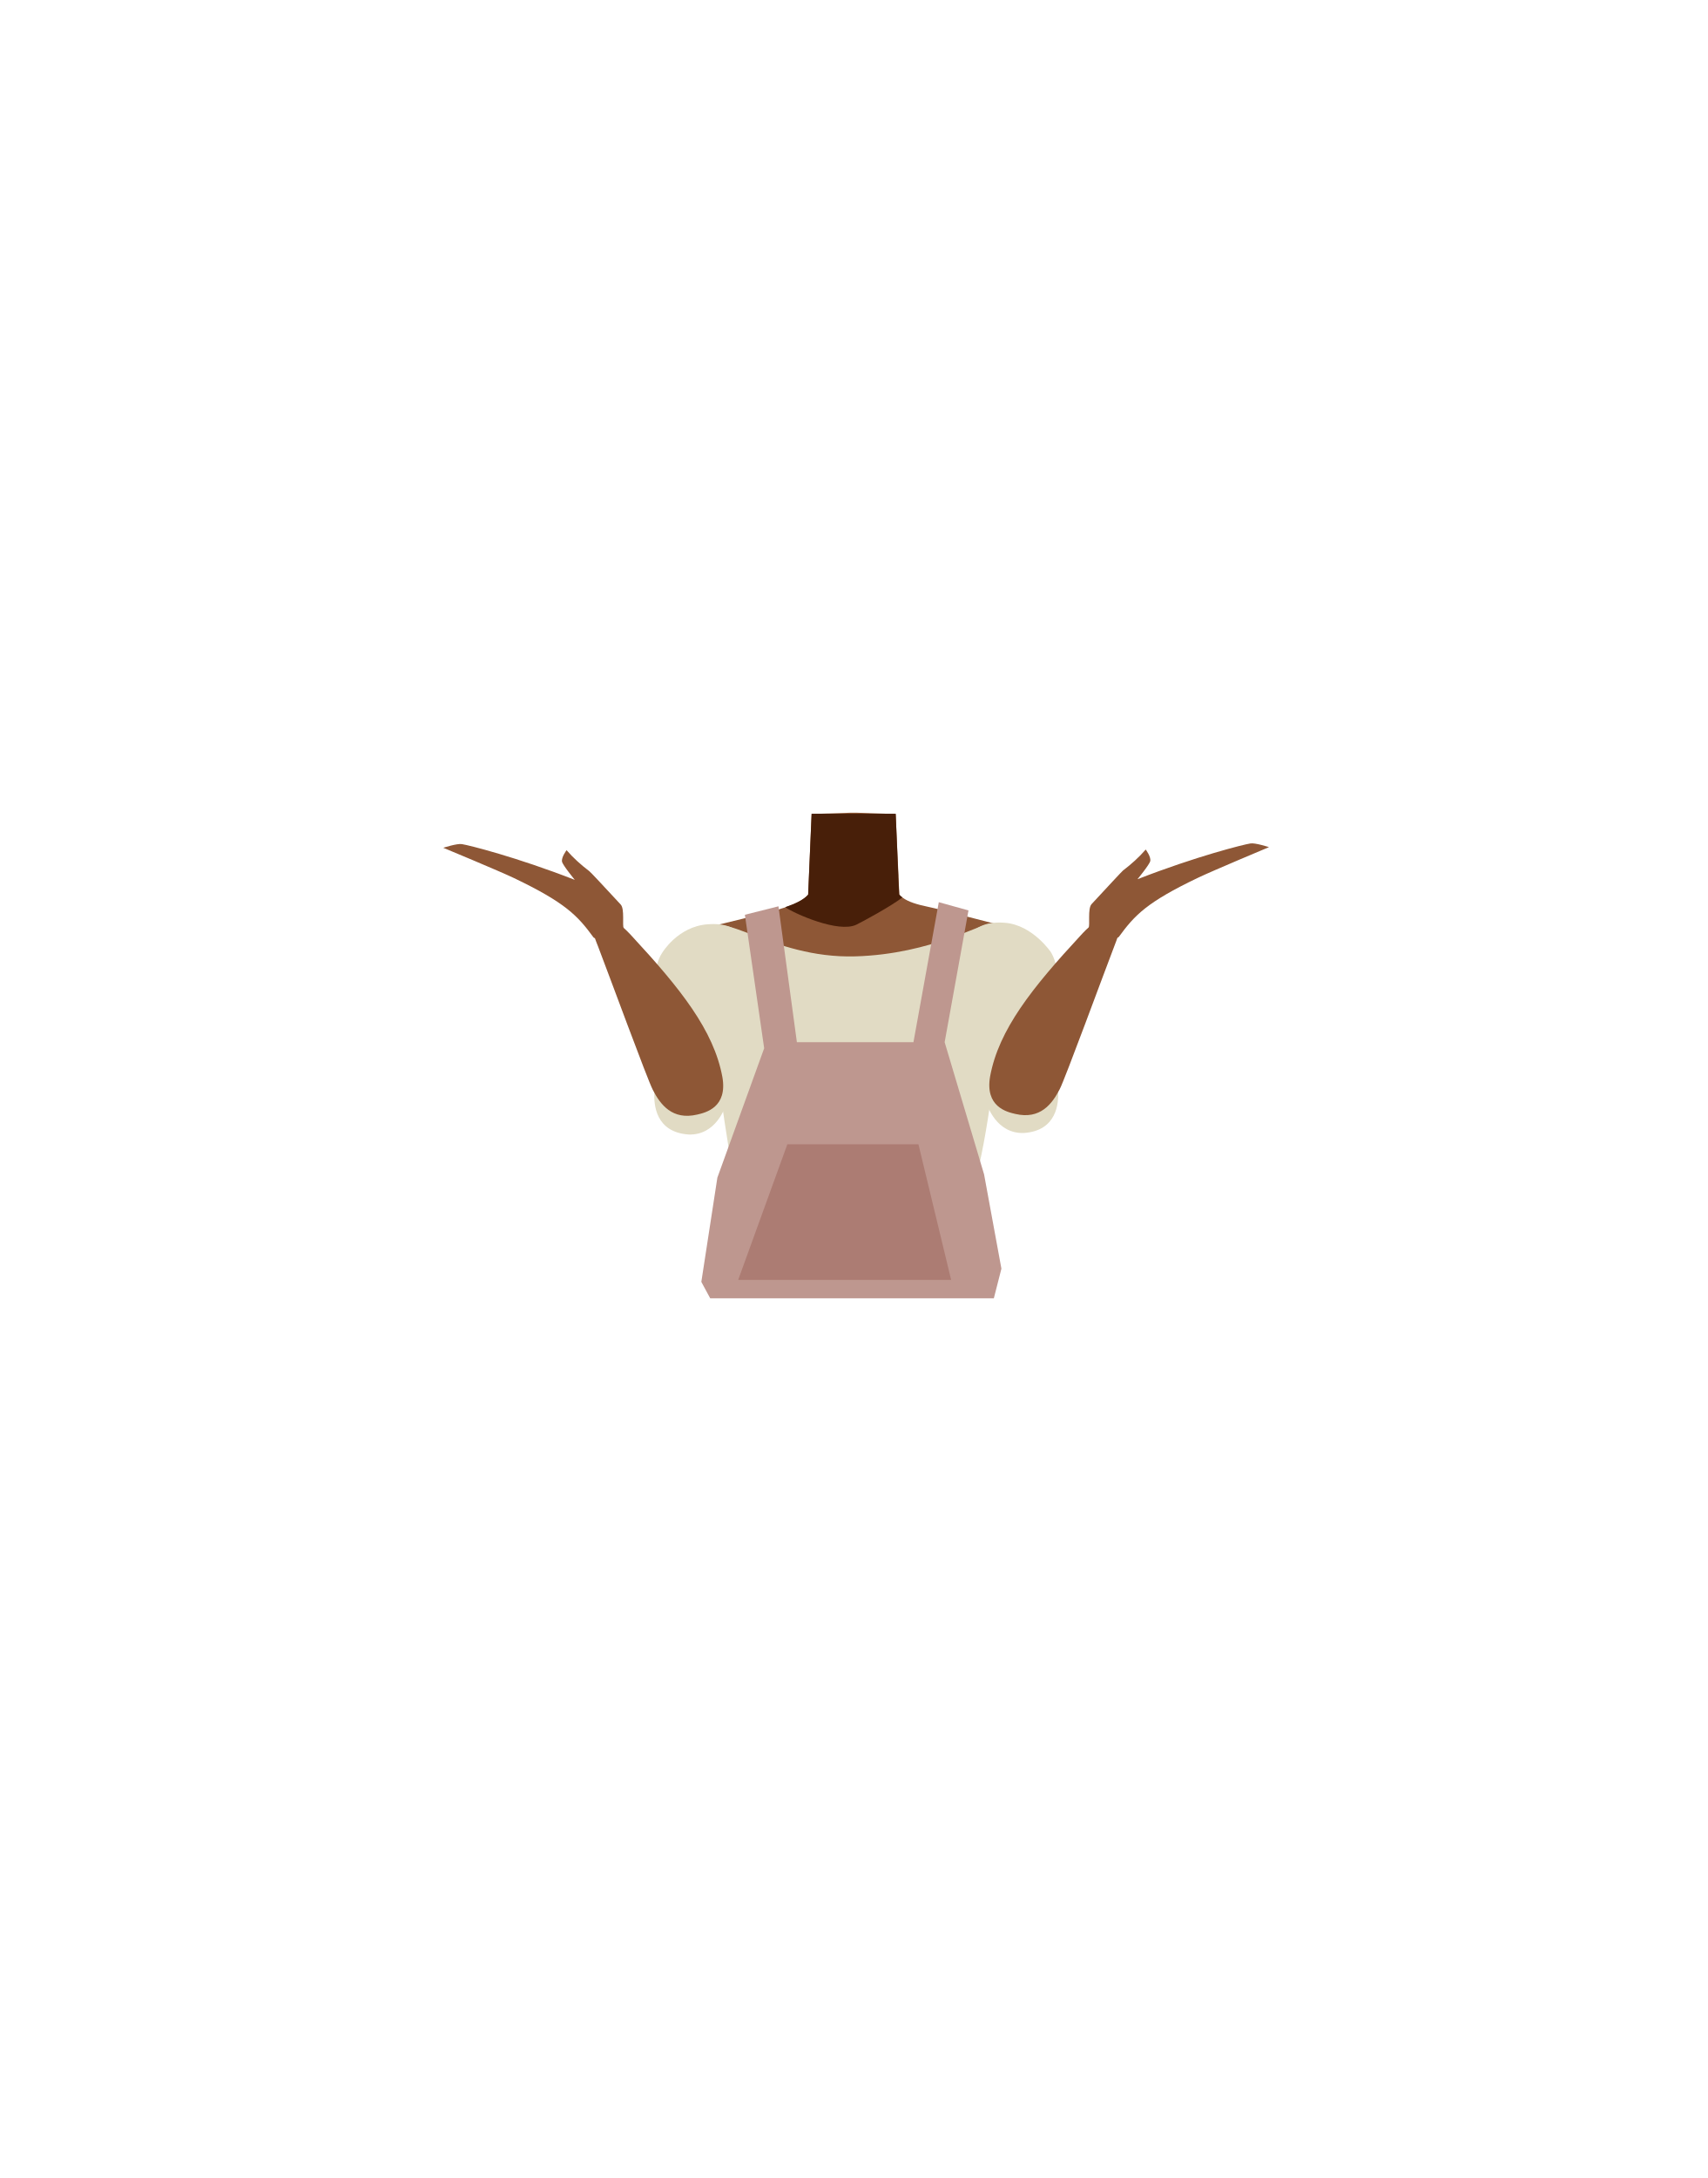
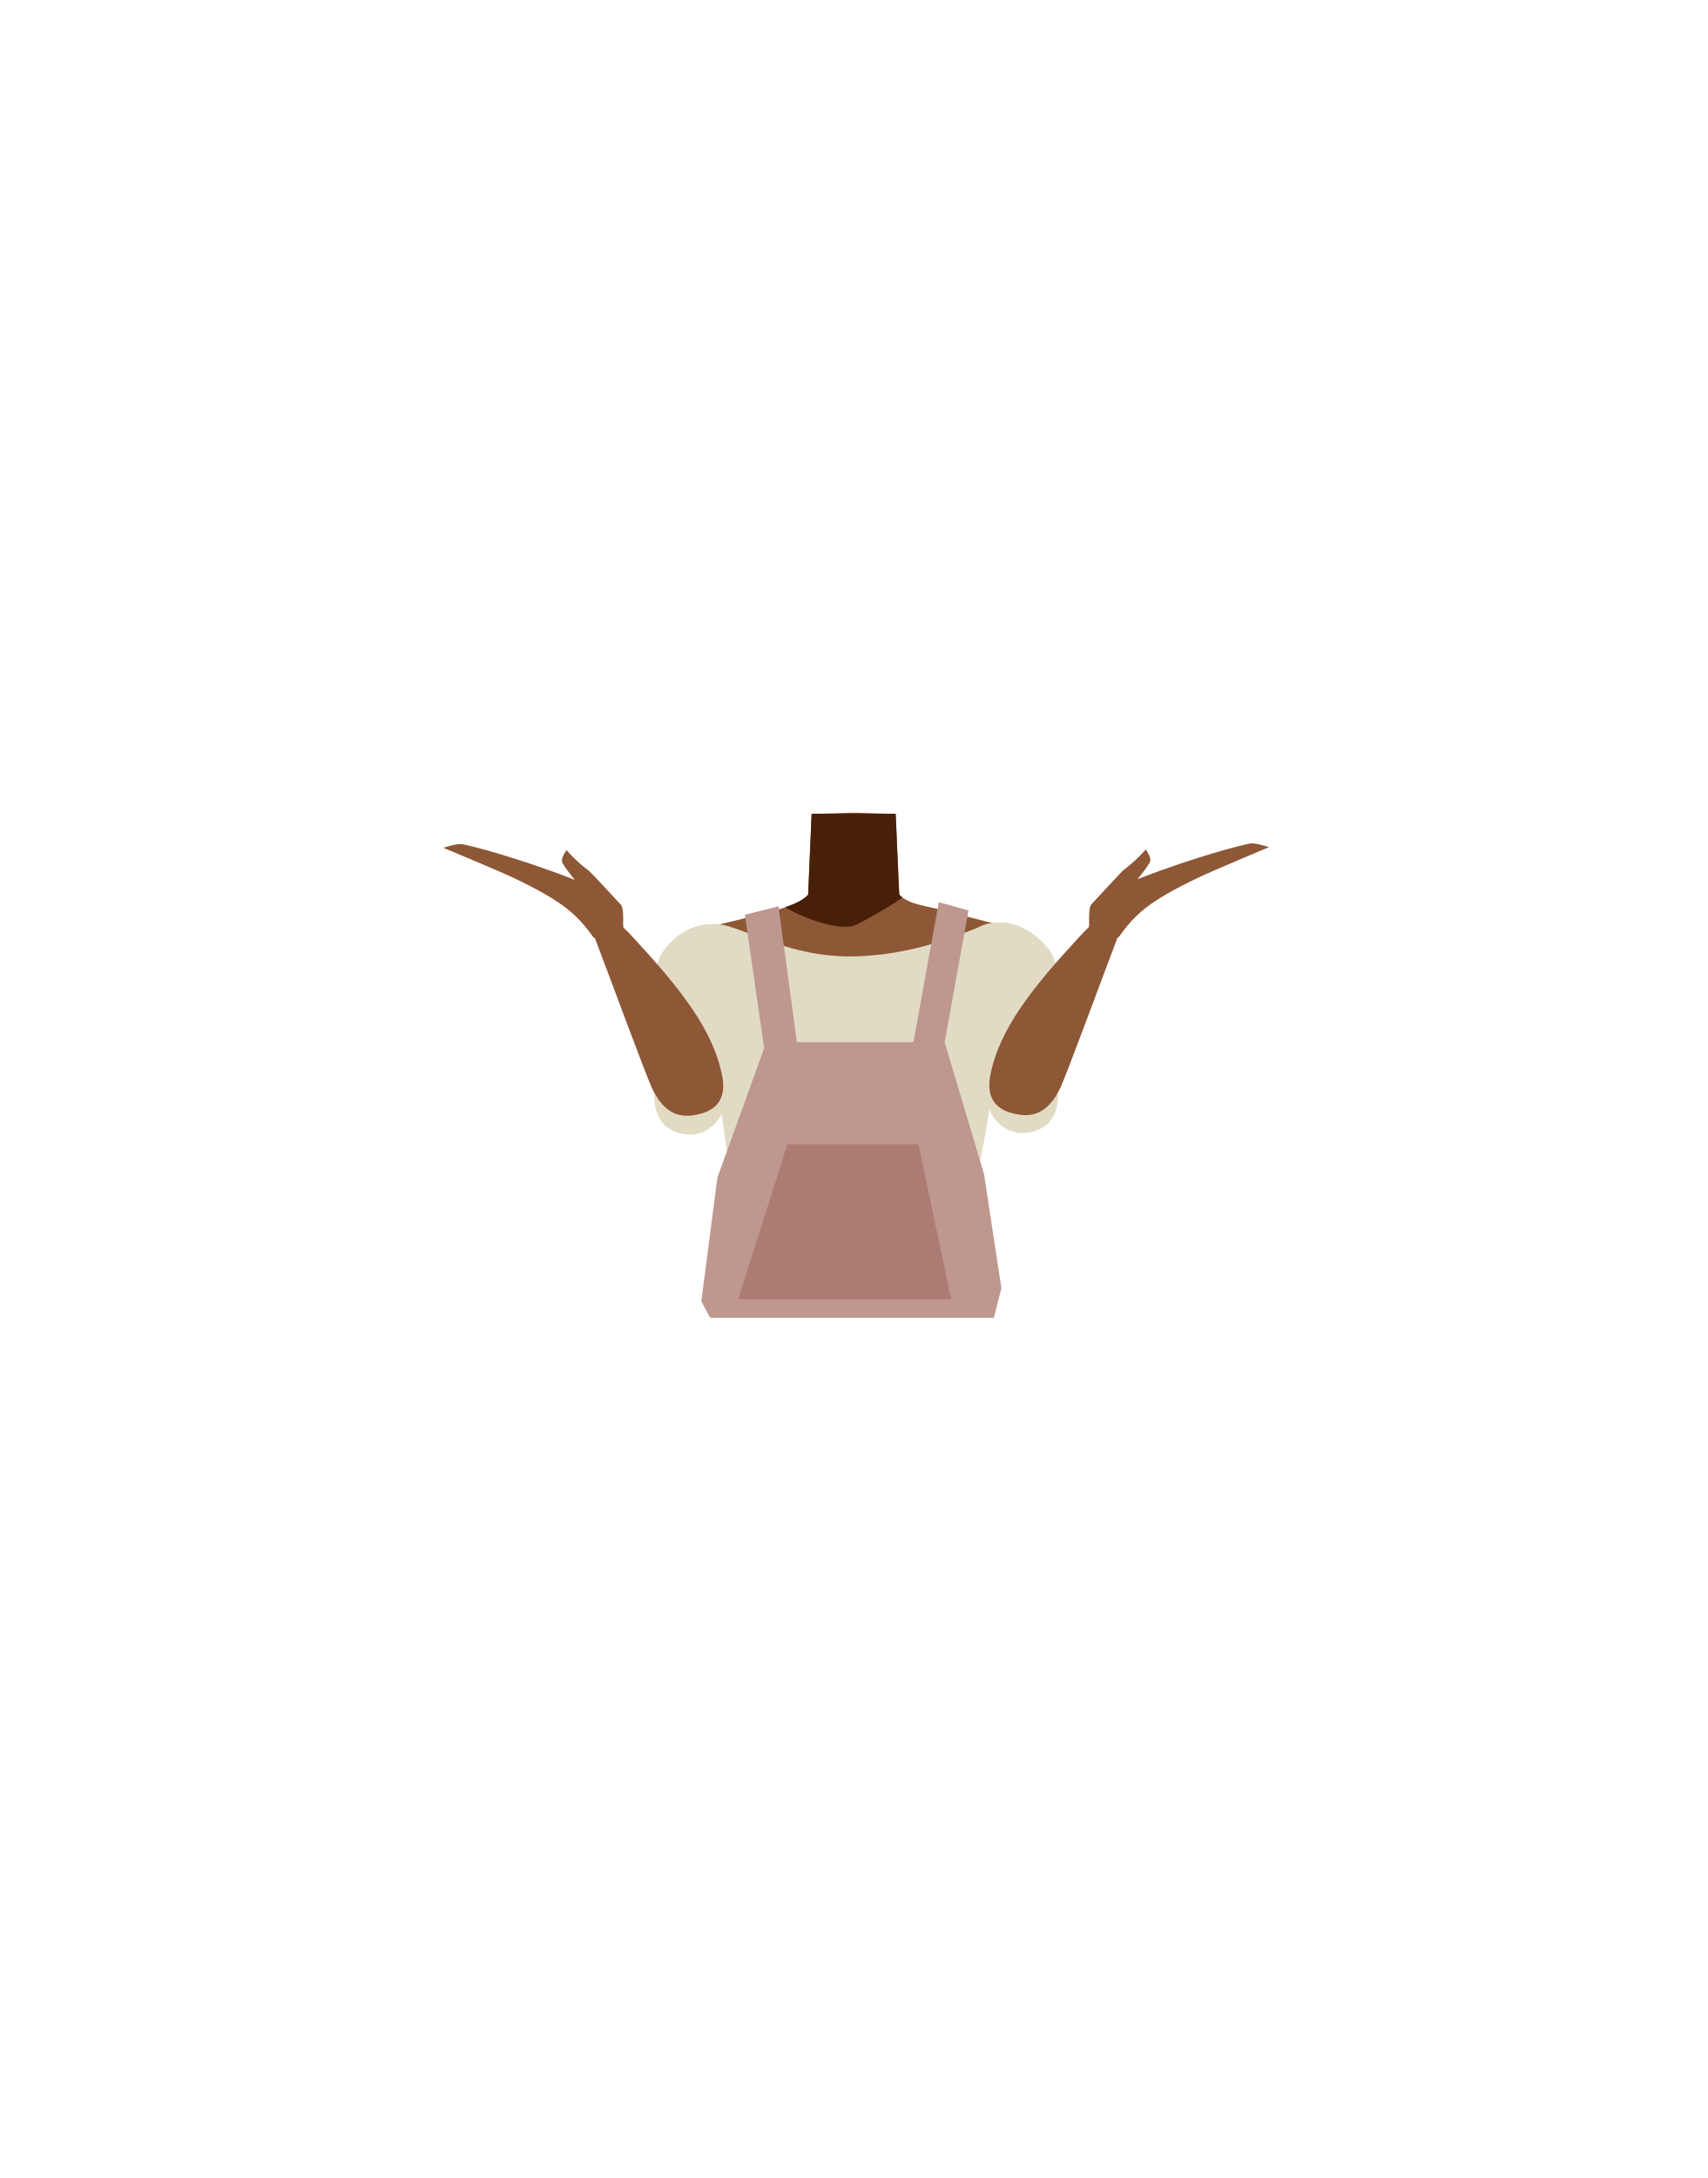
<svg xmlns="http://www.w3.org/2000/svg" version="1.1" id="Calque_1" x="0px" y="0px" viewBox="0 0 788 1005" style="enable-background:new 0 0 788 1005;" xml:space="preserve">
  <style type="text/css">
	.st0{fill:#8E5736;}
	.st1{fill:#481F09;}
	.st2{fill:#E1DBC4;}
	.st3{fill:#BE978F;}
	.st4{fill:#AC7C73;}
</style>
  <g id="Calque_1_00000135671376874874536320000007383502615432167837_">
    <g id="Calque_12">
      <path class="st0" d="M465.8,459.5c0,0-0.1,3.9-9.3,10c-10.9,7.3-6.9,21.4-8.4,28.7c-1,4.9-9.9,17.3-13.7,16.6    c-10.8-2-16.9-16.2-26.7-20.4c-5.7-2.4-8.2-4.7-13.7-2c-5.5-2.8-8-0.5-13.7,2c-9.8,4.2-15.8,18.5-26.7,20.4    c-3.9,0.7-12.7-11.7-13.7-16.6c-1.5-7.3,2.5-21.4-8.4-28.7c-9.2-6.1-11.6-11-11.6-11c-7-17.1-6.1-26.7,3.9-29.7s29.4-7,38.6-10.1    c4.7-1.6,8.5-3.4,10.6-5.8l1.6-37.3l18.3-0.6h2.2l14.3,0.5l4,0.1l0.7,15.7l0.6,12.9v0.5l0.4,8.2c0.4,0.5,0.9,0.9,1.5,1.3    c2.7,2,6.8,3.2,11.6,4.2c6.5,1.3,30.5,8,37.8,9.4c3.1,0.6-2.8-0.9,0,0C475.8,430.6,472.8,442.4,465.8,459.5z" />
      <path class="st1" d="M416.5,414.1c-5.4,4.2-18.8,11.4-21.3,12.6c-8.2,3.9-28.3-5-32.8-8.1c4.7-1.6,8.5-3.4,10.6-5.8l1.6-37.3h38.8    l1.2,28.5v0.5l0.4,8.2C415.4,413.2,415.9,413.7,416.5,414.1z" />
    </g>
  </g>
  <g id="Calque_9">
-     <path class="st2" d="M444.4,563.3c14.8-35.4,22.7-134,13-137c-3.4-1-27.2,14-62.7,15c-39.1,1.1-63.8-23.7-66.9-10.3   c-4.5,19.1,8.9,109.7,16.1,137.5c7.5,29.1,51.4,1.4,51.4,1.4S432.8,591.1,444.4,563.3z" />
+     <path class="st2" d="M444.4,563.3c14.8-35.4,22.7-134,13-137c-3.4-1-27.2,14-62.7,15c-39.1,1.1-63.8-23.7-66.9-10.3   c-4.5,19.1,8.9,118.7,16.1,146.5c7.5,29.1,51.4,1.4,51.4,1.4S432.8,591.1,444.4,563.3z" />
    <path class="st2" d="M344.6,434.1c9,13.5-0.9,21.2-4.1,28c-5.1,10.9-2.7,33.4-4.6,44.5c-0.9,5.2-5.9,17.3-18,16.9l0,0   c-15.5-1-16.1-14.1-15.9-19.1c0.3-10.3-4.4-53,3.6-64.7c0,0,7.2-12.2,21-13.2C335.4,425.8,340.9,428.5,344.6,434.1L344.6,434.1z" />
    <path class="st0" d="M321.8,514.3c-11.5,2.7-17-4.6-20.5-11.4c-2.5-4.8-20.2-53-25.2-66c-2.9-7.4-4.6-11.2,1.5-12.8   c5.5-1.5,11.6,5.2,14,7.8c22.5,24.3,37.8,43.5,41.8,65C335.9,511,325.7,513.4,321.8,514.3z" />
    <path class="st0" d="M272,402c-3.8-2.9-7.4-6.1-10.5-9.7c0,0-2.5,3.3-2.1,5.3c0.3,1.6,5.9,8.4,5.9,8.4l0,0   c-27.2-10.6-48.9-16-52.1-16.5c-2.2-0.4-8.6,1.7-8.6,1.7s25.8,10.7,32.7,14c23.6,11.3,29.3,17.3,36.6,27.3c1.3,1.8,16.2-0.1,14-4   c-0.8-1.4,0.5-9-1.4-11.1C279.1,409.4,272.4,402.2,272,402z" />
    <path class="st2" d="M445.8,433.4c-9,13.5,0.9,21.2,4.1,28c5.1,10.9,2.7,33.4,4.6,44.5c0.9,5.2,5.9,17.3,18,16.9l0,0   c15.5-1,16.1-14.1,15.9-19.1c-0.3-10.3,4.4-53-3.6-64.7c0.6,1-7.9-12.2-21-13.2C455,425.1,449.5,427.9,445.8,433.4L445.8,433.4z" />
    <path class="st0" d="M468.6,514c11.5,2.7,17-4.6,20.5-11.4c2.5-4.8,20.2-53,25.2-66c2.8-7.4,4.6-11.2-1.5-12.8   c-5.5-1.5-11.6,5.2-14,7.8c-22.5,24.3-37.8,43.5-41.8,65C454.5,510.7,464.7,513.1,468.6,514z" />
    <path class="st0" d="M518.3,401.7c3.8-2.9,7.4-6.1,10.5-9.7c0,0,2.5,3.3,2.1,5.3c-0.3,1.6-5.9,8.4-5.9,8.4l0,0   c27.2-10.6,48.9-16,52.1-16.5c2.2-0.4,8.6,1.7,8.6,1.7S559.9,401.7,553,405c-23.7,11.3-29.3,17.3-36.6,27.3c-1.3,1.8-16.2-0.1-14-4   c0.8-1.3-0.5-9,1.4-11.1C511.3,409.1,518,401.9,518.3,401.7z" />
-     <polygon class="st3" points="343.8,422.1 352.7,483.7 331.1,543.4 323.7,591.5 327.8,599.1 458.7,599.1 462.2,585.4 454.2,541.9    436,480.9 447,420.1 433.3,416.3 421.6,480.9 367.8,480.9 359.3,418.2  " />
-     <polygon class="st4" points="439,590.6 340.7,590.6 363.4,528 423.9,528  " />
+     <polygon class="st3" points="343.8,422.1 352.7,483.7 331.1,543.4 323.7,600.5 327.8,608.1 458.7,608.1 462.2,594.4 454.2,541.9    436,480.9 447,420.1 433.3,416.3 421.6,480.9 367.8,480.9 359.3,418.2  " />
+     <polygon class="st4" points="439,599.6 340.7,599.6 363.4,528 423.9,528  " />
  </g>
</svg>
